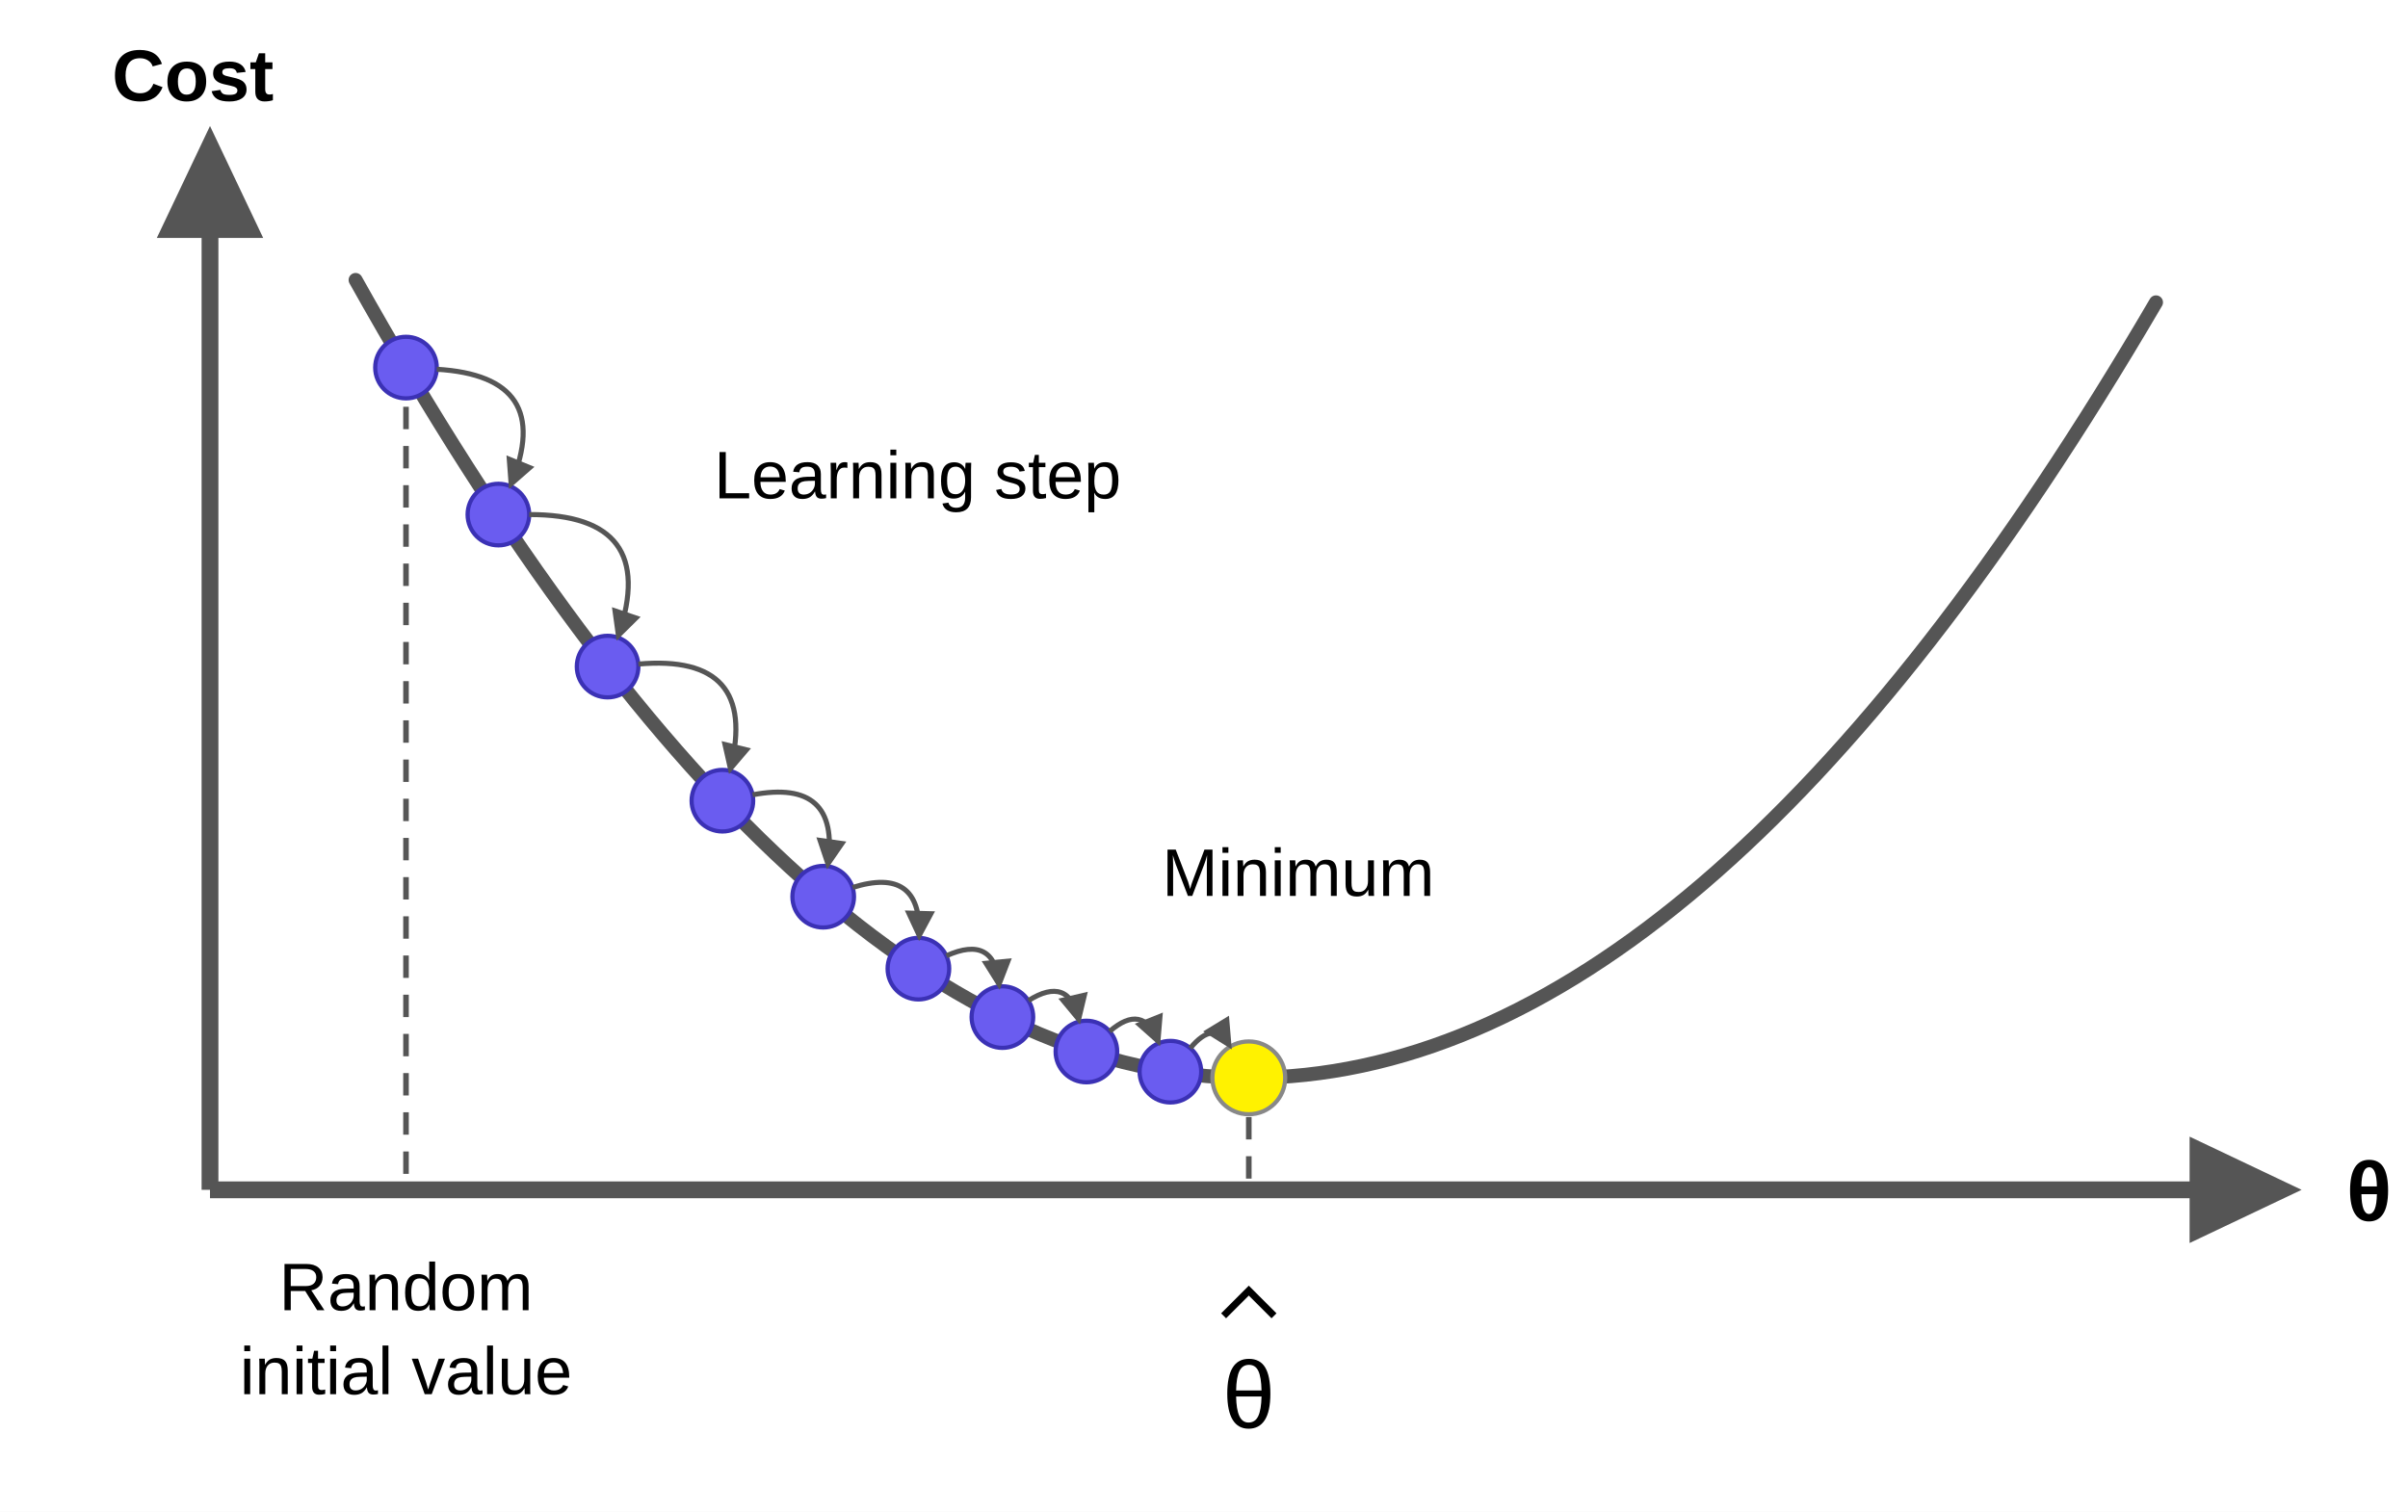
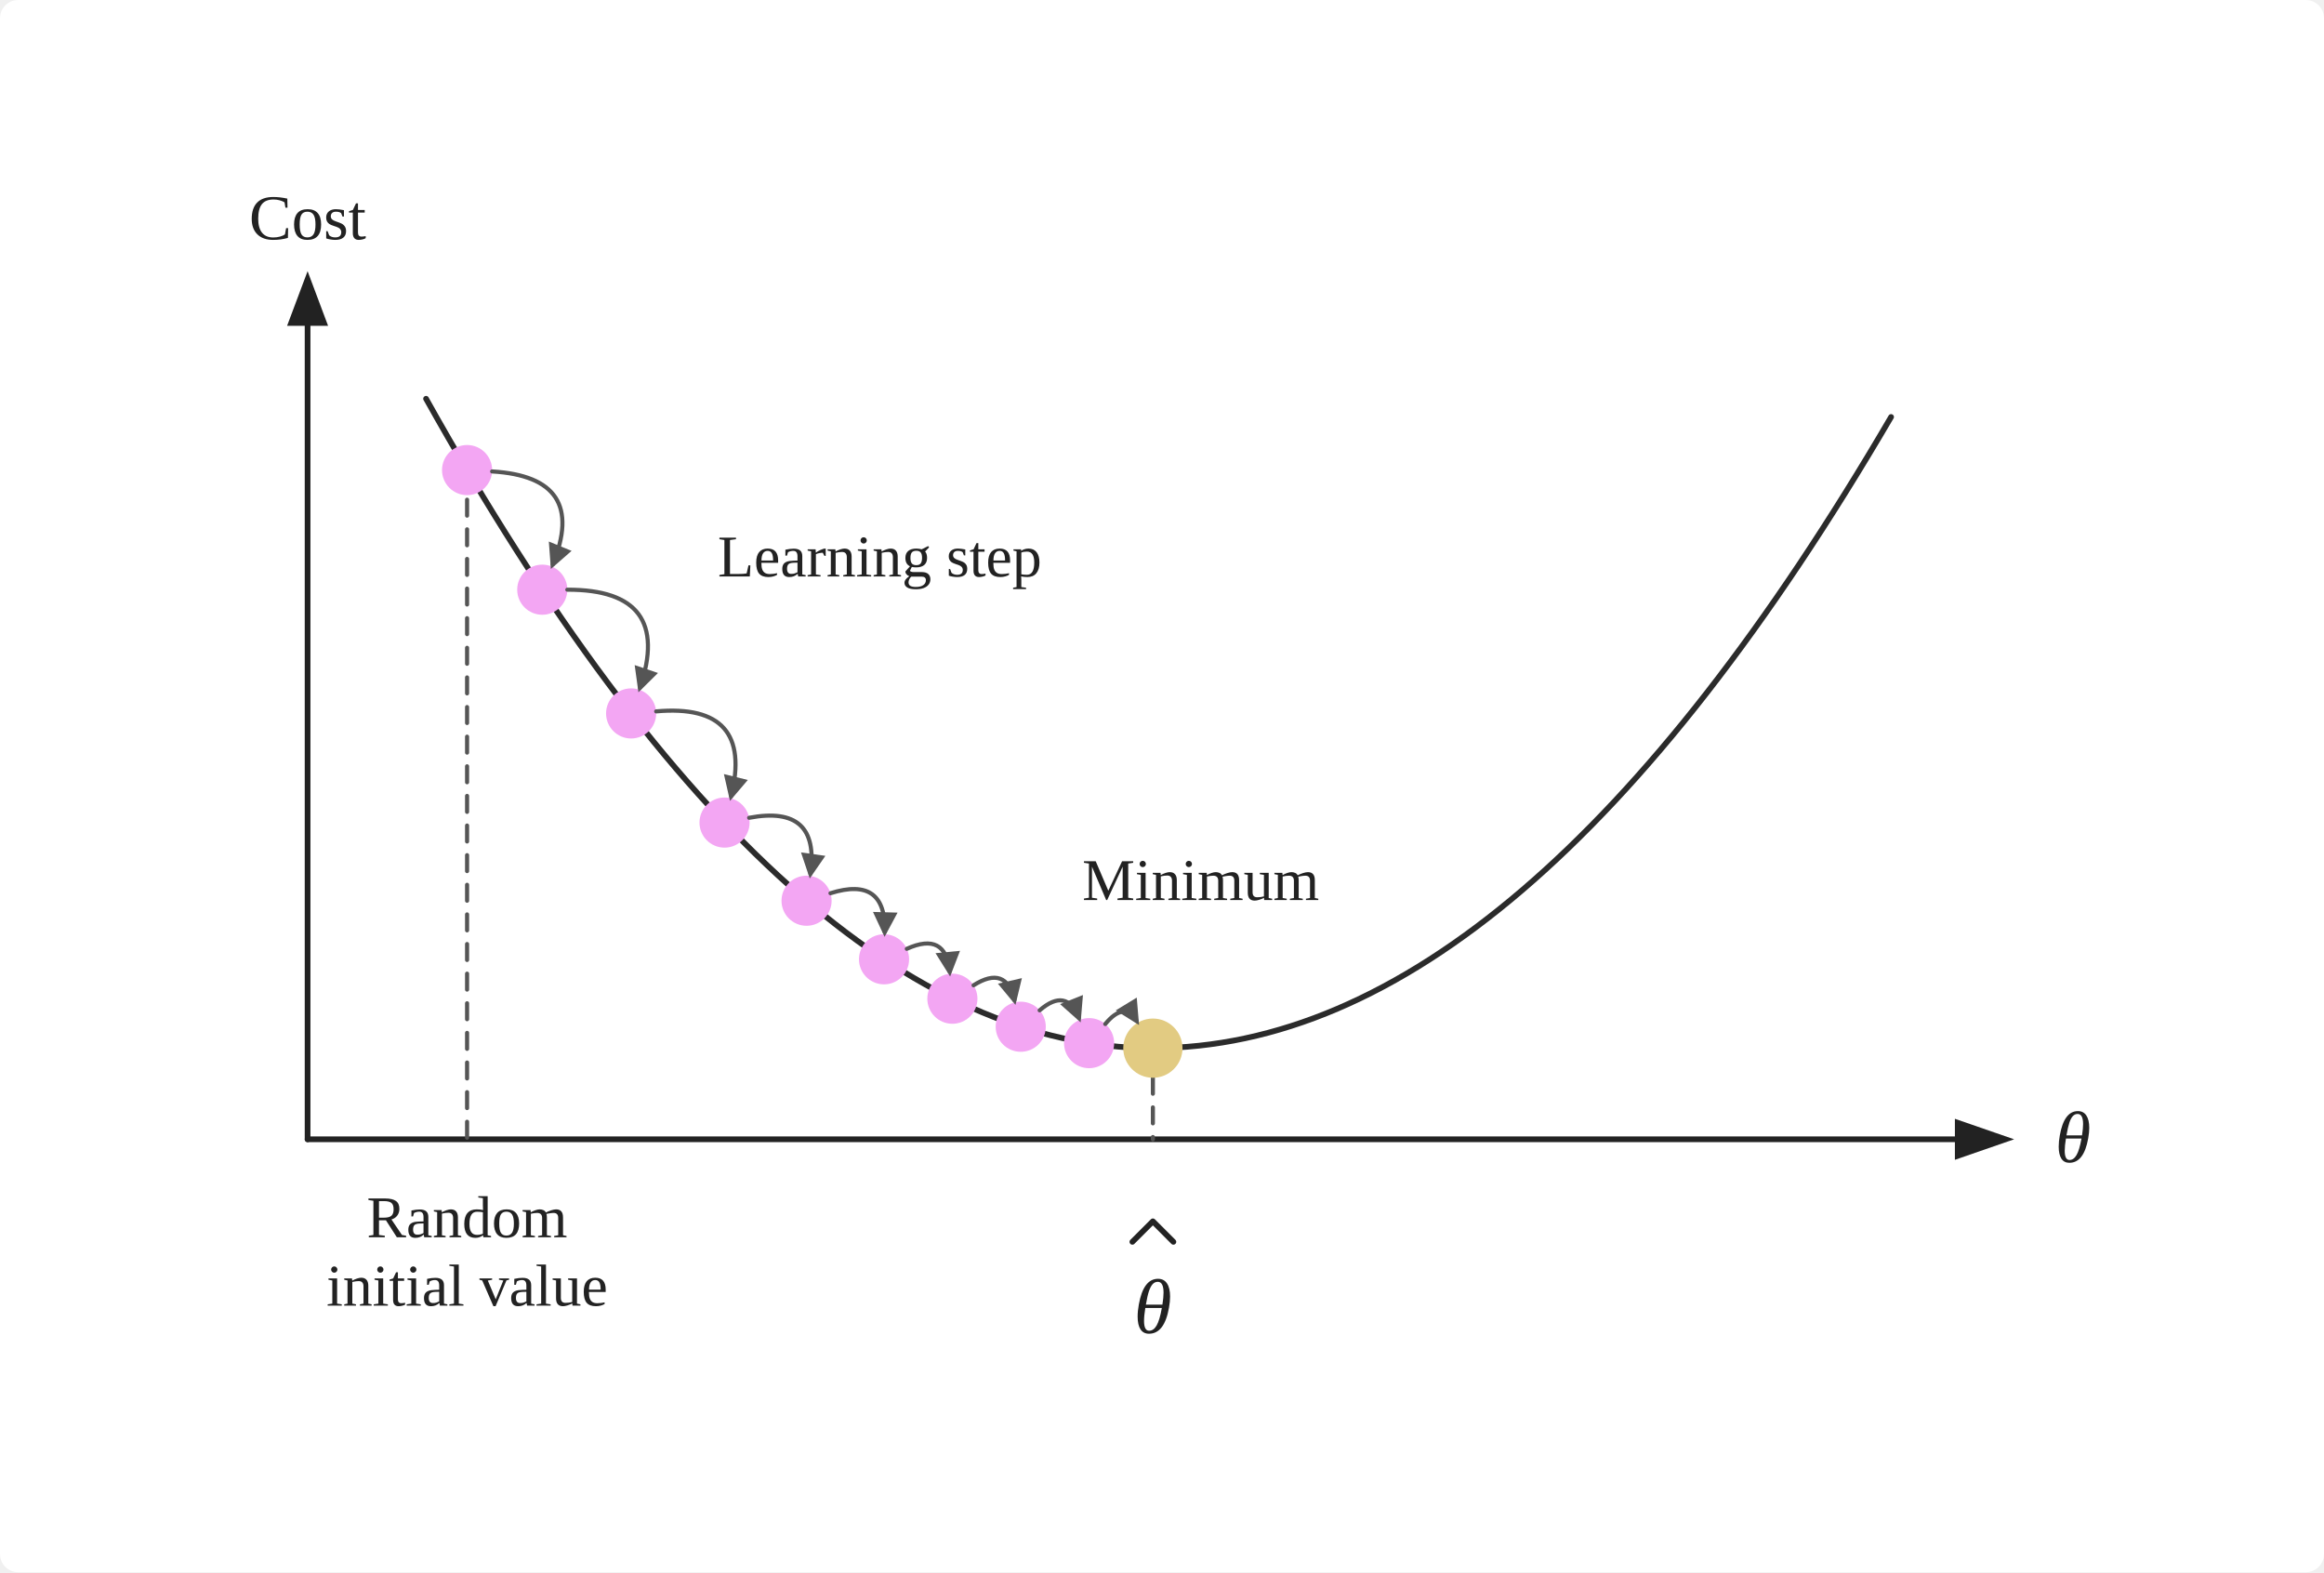
- <svg xmlns="http://www.w3.org/2000/svg" viewBox="0 0 860 540" width="860" height="540" font-family="Arial, Helvetica, sans-serif">
+ <svg xmlns="http://www.w3.org/2000/svg" viewBox="0 0 1020 690" width="1020" height="690" font-family="'Times New Roman', Times, Georgia, serif">
  <defs>
    <marker id="ah" viewBox="0 0 10 10" refX="8" refY="5" markerWidth="6" markerHeight="6" orient="auto">
      <path d="M0,0 L10,5 L0,10 z" fill="#555" />
    </marker>
  </defs>
-   <rect width="860" height="540" fill="#ffffff" />
-   <line x1="75" y1="425" x2="75" y2="70" stroke="#555" stroke-width="6" />
-   <polygon points="75,45 56,85 94,85" fill="#555" />
-   <line x1="75" y1="425" x2="795" y2="425" stroke="#555" stroke-width="6" />
-   <polygon points="822,425 782,406 782,444" fill="#555" />
-   <text x="40" y="36" font-size="26" font-weight="bold" fill="#000">Cost</text>
-   <text x="838" y="436" font-size="30" font-weight="bold" fill="#000">θ</text>
-   <path d="M127,100 Q286.5,385 446,385 Q608.0,385 770,108" fill="none" stroke="#555" stroke-width="5" stroke-linecap="round" />
-   <line x1="145" y1="131.3" x2="145" y2="425" stroke="#555" stroke-width="2" stroke-dasharray="8 6" />
-   <line x1="446" y1="385" x2="446" y2="425" stroke="#555" stroke-width="2" stroke-dasharray="8 6" />
-   <circle cx="145.0" cy="131.3" r="11" fill="#6a5cf0" stroke="#3b31b5" stroke-width="1.5" />
-   <circle cx="178.0" cy="183.8" r="11" fill="#6a5cf0" stroke="#3b31b5" stroke-width="1.5" />
-   <circle cx="217.0" cy="238.1" r="11" fill="#6a5cf0" stroke="#3b31b5" stroke-width="1.5" />
-   <circle cx="258.0" cy="286.0" r="11" fill="#6a5cf0" stroke="#3b31b5" stroke-width="1.5" />
-   <circle cx="294.0" cy="320.3" r="11" fill="#6a5cf0" stroke="#3b31b5" stroke-width="1.5" />
-   <circle cx="328.0" cy="346.0" r="11" fill="#6a5cf0" stroke="#3b31b5" stroke-width="1.5" />
-   <circle cx="358.0" cy="363.3" r="11" fill="#6a5cf0" stroke="#3b31b5" stroke-width="1.5" />
-   <circle cx="388.0" cy="375.6" r="11" fill="#6a5cf0" stroke="#3b31b5" stroke-width="1.5" />
-   <circle cx="418.0" cy="382.8" r="11" fill="#6a5cf0" stroke="#3b31b5" stroke-width="1.5" />
-   <circle cx="446" cy="385" r="13" fill="#fff200" stroke="#888" stroke-width="1.5" />
-   <path d="M156.0,131.9 Q198.3,134.4 182.6,172.7" fill="none" stroke="#555" stroke-width="1.8" marker-end="url(#ah)" />
-   <path d="M189.0,183.8 Q235.5,183.7 220.9,226.8" fill="none" stroke="#555" stroke-width="1.8" marker-end="url(#ah)" />
-   <path d="M228.0,237.2 Q271.0,233.4 260.9,274.4" fill="none" stroke="#555" stroke-width="1.8" marker-end="url(#ah)" />
-   <path d="M268.8,283.9 Q300.0,278.0 295.7,308.4" fill="none" stroke="#555" stroke-width="1.8" marker-end="url(#ah)" />
-   <path d="M304.5,317.0 Q329.0,309.3 328.3,334.0" fill="none" stroke="#555" stroke-width="1.8" marker-end="url(#ah)" />
-   <path d="M338.0,341.4 Q355.1,333.7 356.8,351.4" fill="none" stroke="#555" stroke-width="1.8" marker-end="url(#ah)" />
-   <path d="M367.3,357.4 Q381.6,348.4 385.2,363.9" fill="none" stroke="#555" stroke-width="1.8" marker-end="url(#ah)" />
-   <path d="M396.3,368.4 Q408.1,358.2 413.5,371.7" fill="none" stroke="#555" stroke-width="1.8" marker-end="url(#ah)" />
-   <path d="M425.1,374.4 Q433.5,364.3 438.8,373.0" fill="none" stroke="#555" stroke-width="1.8" marker-end="url(#ah)" />
-   <text x="255" y="178" font-size="24" fill="#000">Learning step</text>
-   <text x="415" y="320" font-size="24" fill="#000">Minimum</text>
-   <text x="145" y="468" font-size="24" fill="#000" text-anchor="middle">Random</text>
-   <text x="145" y="498" font-size="24" fill="#000" text-anchor="middle">initial value</text>
-   <polyline points="437,470 446,461 455,470" fill="none" stroke="#000" stroke-width="2.5" />
-   <text x="446" y="510" font-size="34" fill="#000" text-anchor="middle">θ</text>
+   <rect width="1020" height="690" rx="8" fill="#ffffff" />
+   <g transform="translate(60,75)">
+     <line x1="75" y1="425" x2="75" y2="62" stroke="#222" stroke-width="2.5" stroke-linecap="round" />
+     <polygon points="75,44 66,68 84,68" fill="#222" />
+     <line x1="75" y1="425" x2="802" y2="425" stroke="#222" stroke-width="2.5" stroke-linecap="round" />
+     <polygon points="824,425 798,416 798,434" fill="#222" />
+     <text x="75" y="30" text-anchor="middle" font-size="28" fill="#222">Cost</text>
+     <text x="842" y="435" font-size="32" font-style="italic" fill="#222">θ</text>
+     <path d="M127,100 Q286.5,385 446,385 Q608.0,385 770,108" fill="none" stroke="#2b2b2b" stroke-width="2.5" stroke-linecap="round" />
+     <line x1="145" y1="131.3" x2="145" y2="425" stroke="#555" stroke-width="1.8" stroke-dasharray="7 6" stroke-linecap="round" />
+     <line x1="446" y1="385" x2="446" y2="425" stroke="#555" stroke-width="1.8" stroke-dasharray="7 6" stroke-linecap="round" />
+     <circle cx="145.0" cy="131.3" r="11" fill="#f3a6f3" />
+     <circle cx="178.0" cy="183.8" r="11" fill="#f3a6f3" />
+     <circle cx="217.0" cy="238.1" r="11" fill="#f3a6f3" />
+     <circle cx="258.0" cy="286.0" r="11" fill="#f3a6f3" />
+     <circle cx="294.0" cy="320.3" r="11" fill="#f3a6f3" />
+     <circle cx="328.0" cy="346.0" r="11" fill="#f3a6f3" />
+     <circle cx="358.0" cy="363.3" r="11" fill="#f3a6f3" />
+     <circle cx="388.0" cy="375.6" r="11" fill="#f3a6f3" />
+     <circle cx="418.0" cy="382.8" r="11" fill="#f3a6f3" />
+     <circle cx="446" cy="385" r="13" fill="#e2cb82" />
+     <path d="M156.0,131.9 Q198.3,134.4 182.6,172.7" fill="none" stroke="#555" stroke-width="1.8" stroke-linecap="round" marker-end="url(#ah)" />
+     <path d="M189.0,183.8 Q235.5,183.7 220.9,226.8" fill="none" stroke="#555" stroke-width="1.8" stroke-linecap="round" marker-end="url(#ah)" />
+     <path d="M228.0,237.2 Q271.0,233.4 260.9,274.4" fill="none" stroke="#555" stroke-width="1.8" stroke-linecap="round" marker-end="url(#ah)" />
+     <path d="M268.8,283.9 Q300.0,278.0 295.7,308.4" fill="none" stroke="#555" stroke-width="1.8" stroke-linecap="round" marker-end="url(#ah)" />
+     <path d="M304.5,317.0 Q329.0,309.3 328.3,334.0" fill="none" stroke="#555" stroke-width="1.8" stroke-linecap="round" marker-end="url(#ah)" />
+     <path d="M338.0,341.4 Q355.1,333.7 356.8,351.4" fill="none" stroke="#555" stroke-width="1.8" stroke-linecap="round" marker-end="url(#ah)" />
+     <path d="M367.3,357.4 Q381.6,348.4 385.2,363.9" fill="none" stroke="#555" stroke-width="1.8" stroke-linecap="round" marker-end="url(#ah)" />
+     <path d="M396.3,368.4 Q408.1,358.2 413.5,371.7" fill="none" stroke="#555" stroke-width="1.8" stroke-linecap="round" marker-end="url(#ah)" />
+     <path d="M425.1,374.4 Q433.5,364.3 438.8,373.0" fill="none" stroke="#555" stroke-width="1.8" stroke-linecap="round" marker-end="url(#ah)" />
+     <text x="255" y="178" font-size="26" fill="#222">Learning step</text>
+     <text x="415" y="320" font-size="26" fill="#222">Minimum</text>
+     <text x="145" y="468" font-size="26" fill="#222" text-anchor="middle">Random</text>
+     <text x="145" y="498" font-size="26" fill="#222" text-anchor="middle">initial value</text>
+     <polyline points="437,470 446,461 455,470" fill="none" stroke="#222" stroke-width="2.5" stroke-linecap="round" stroke-linejoin="round" />
+     <text x="446" y="510" font-size="34" font-style="italic" fill="#222" text-anchor="middle">θ</text>
+   </g>
</svg>
